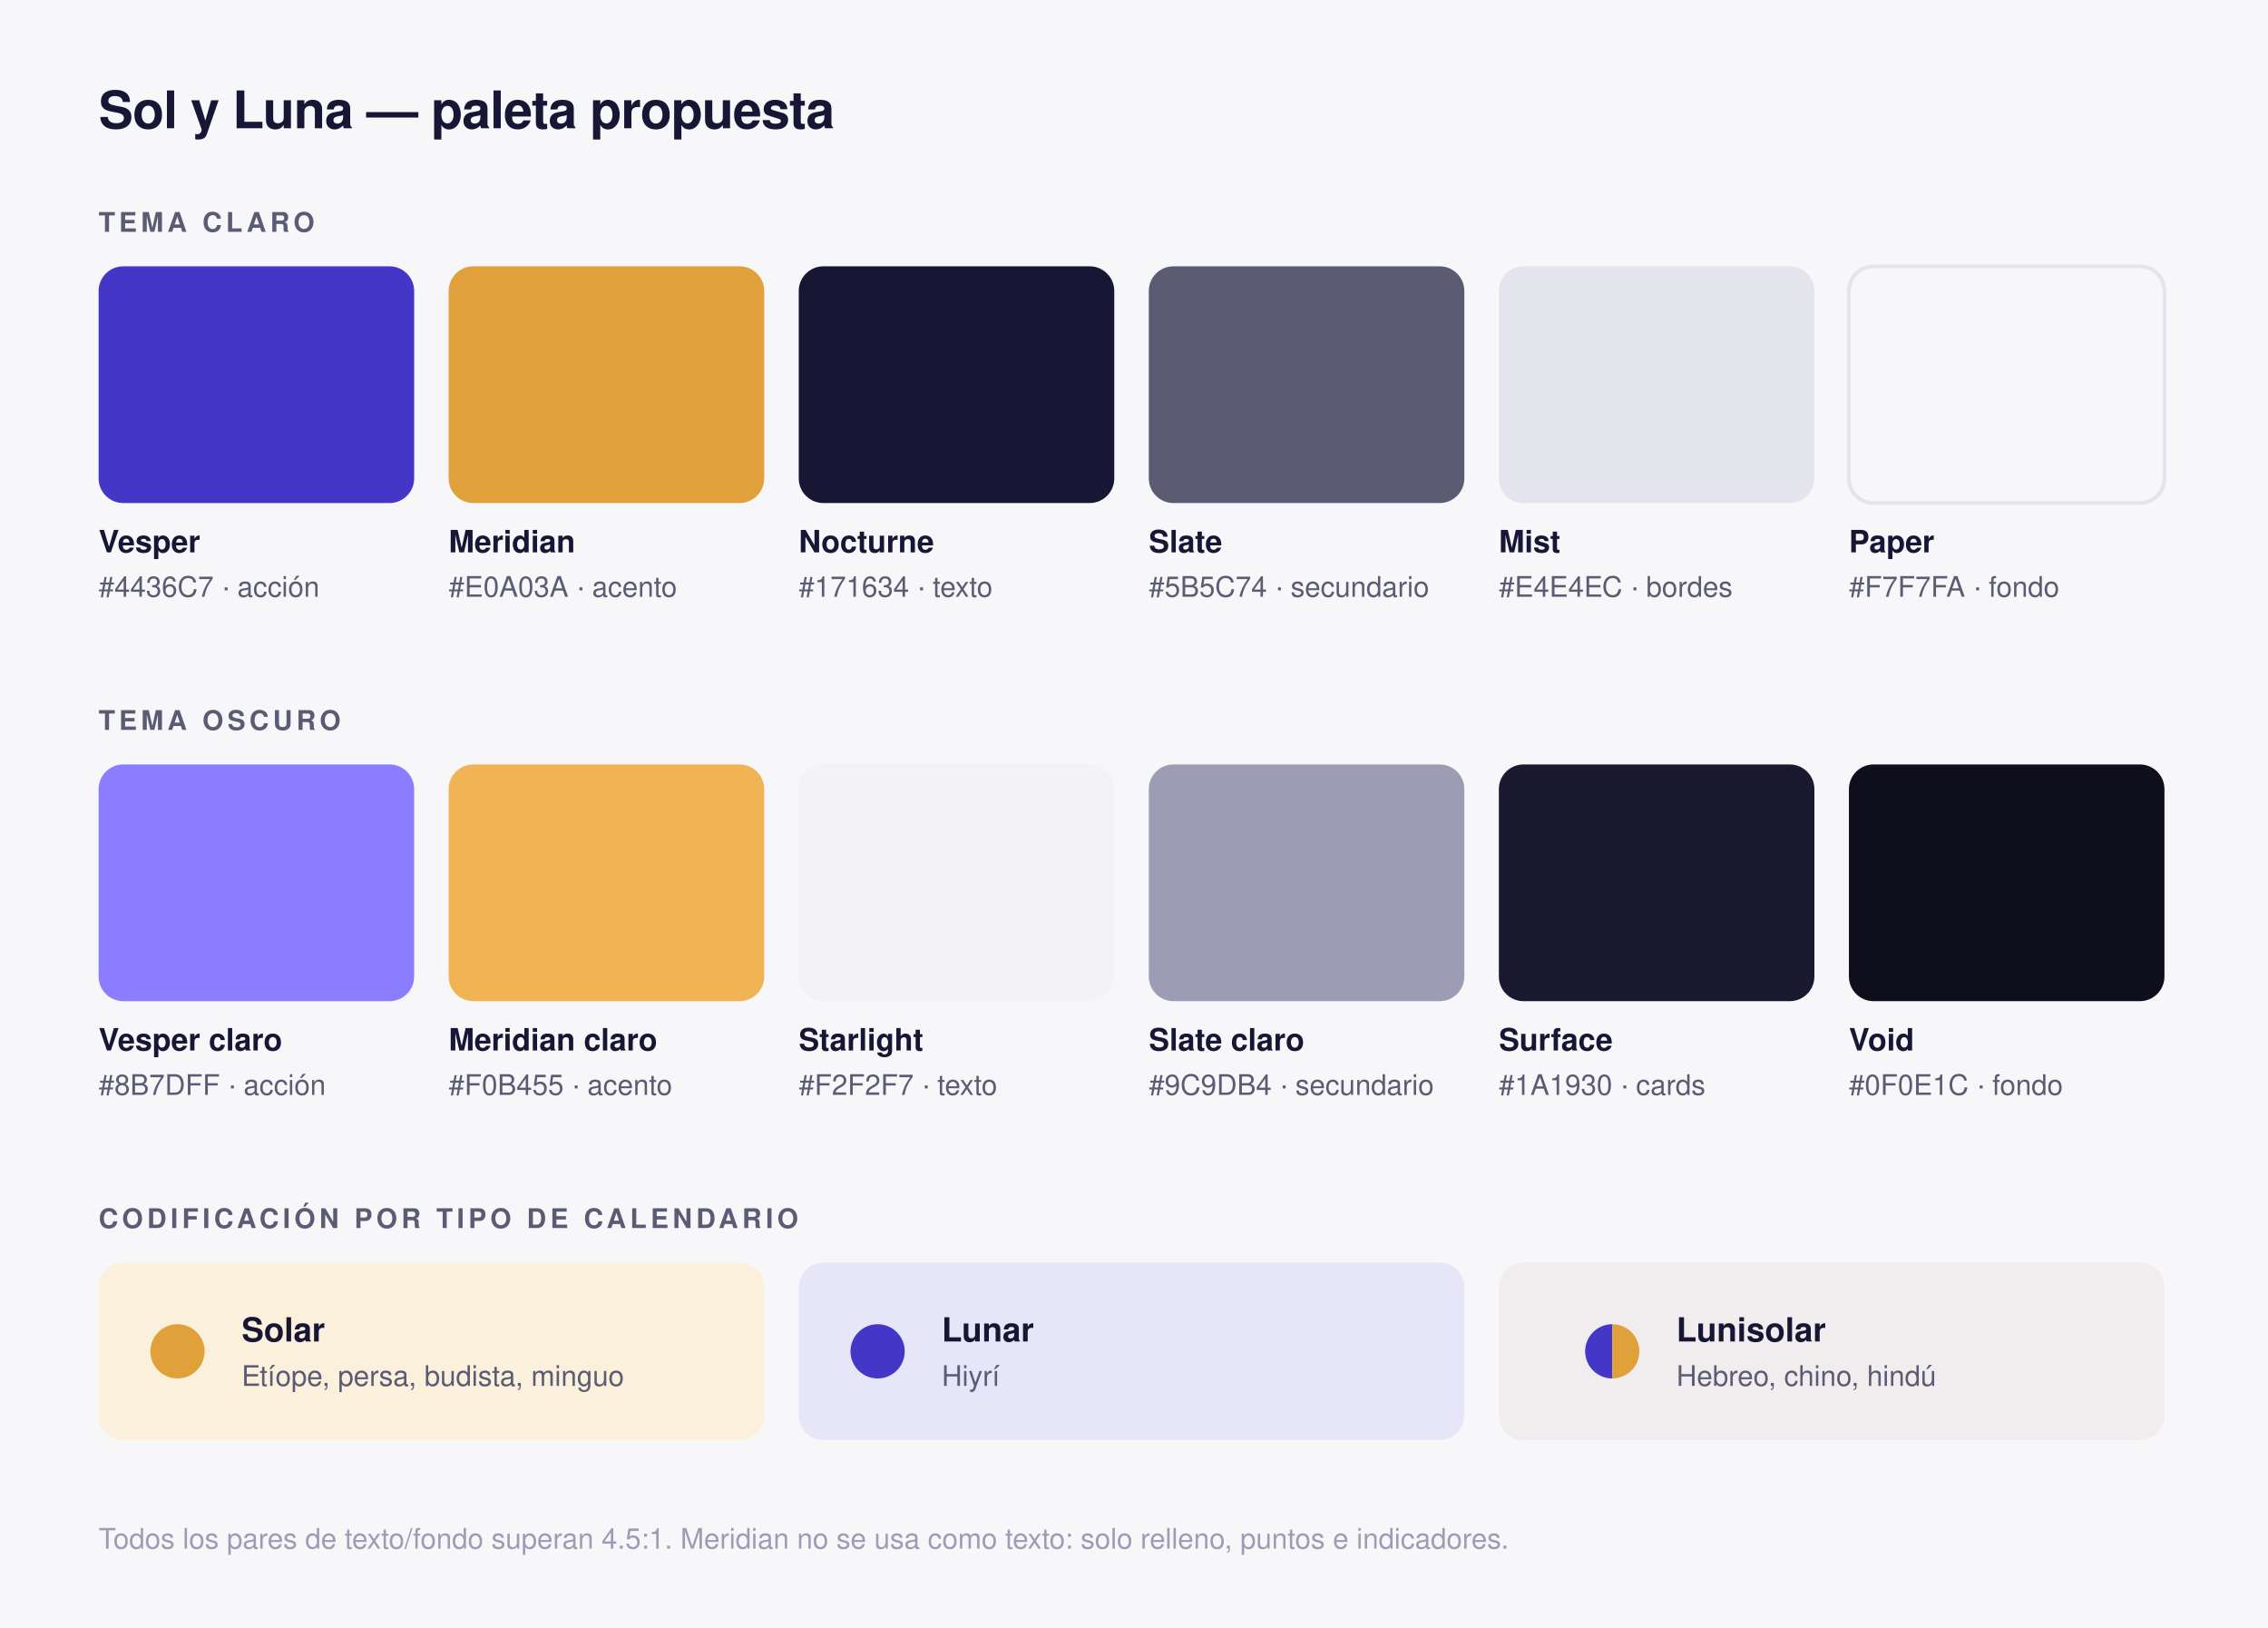
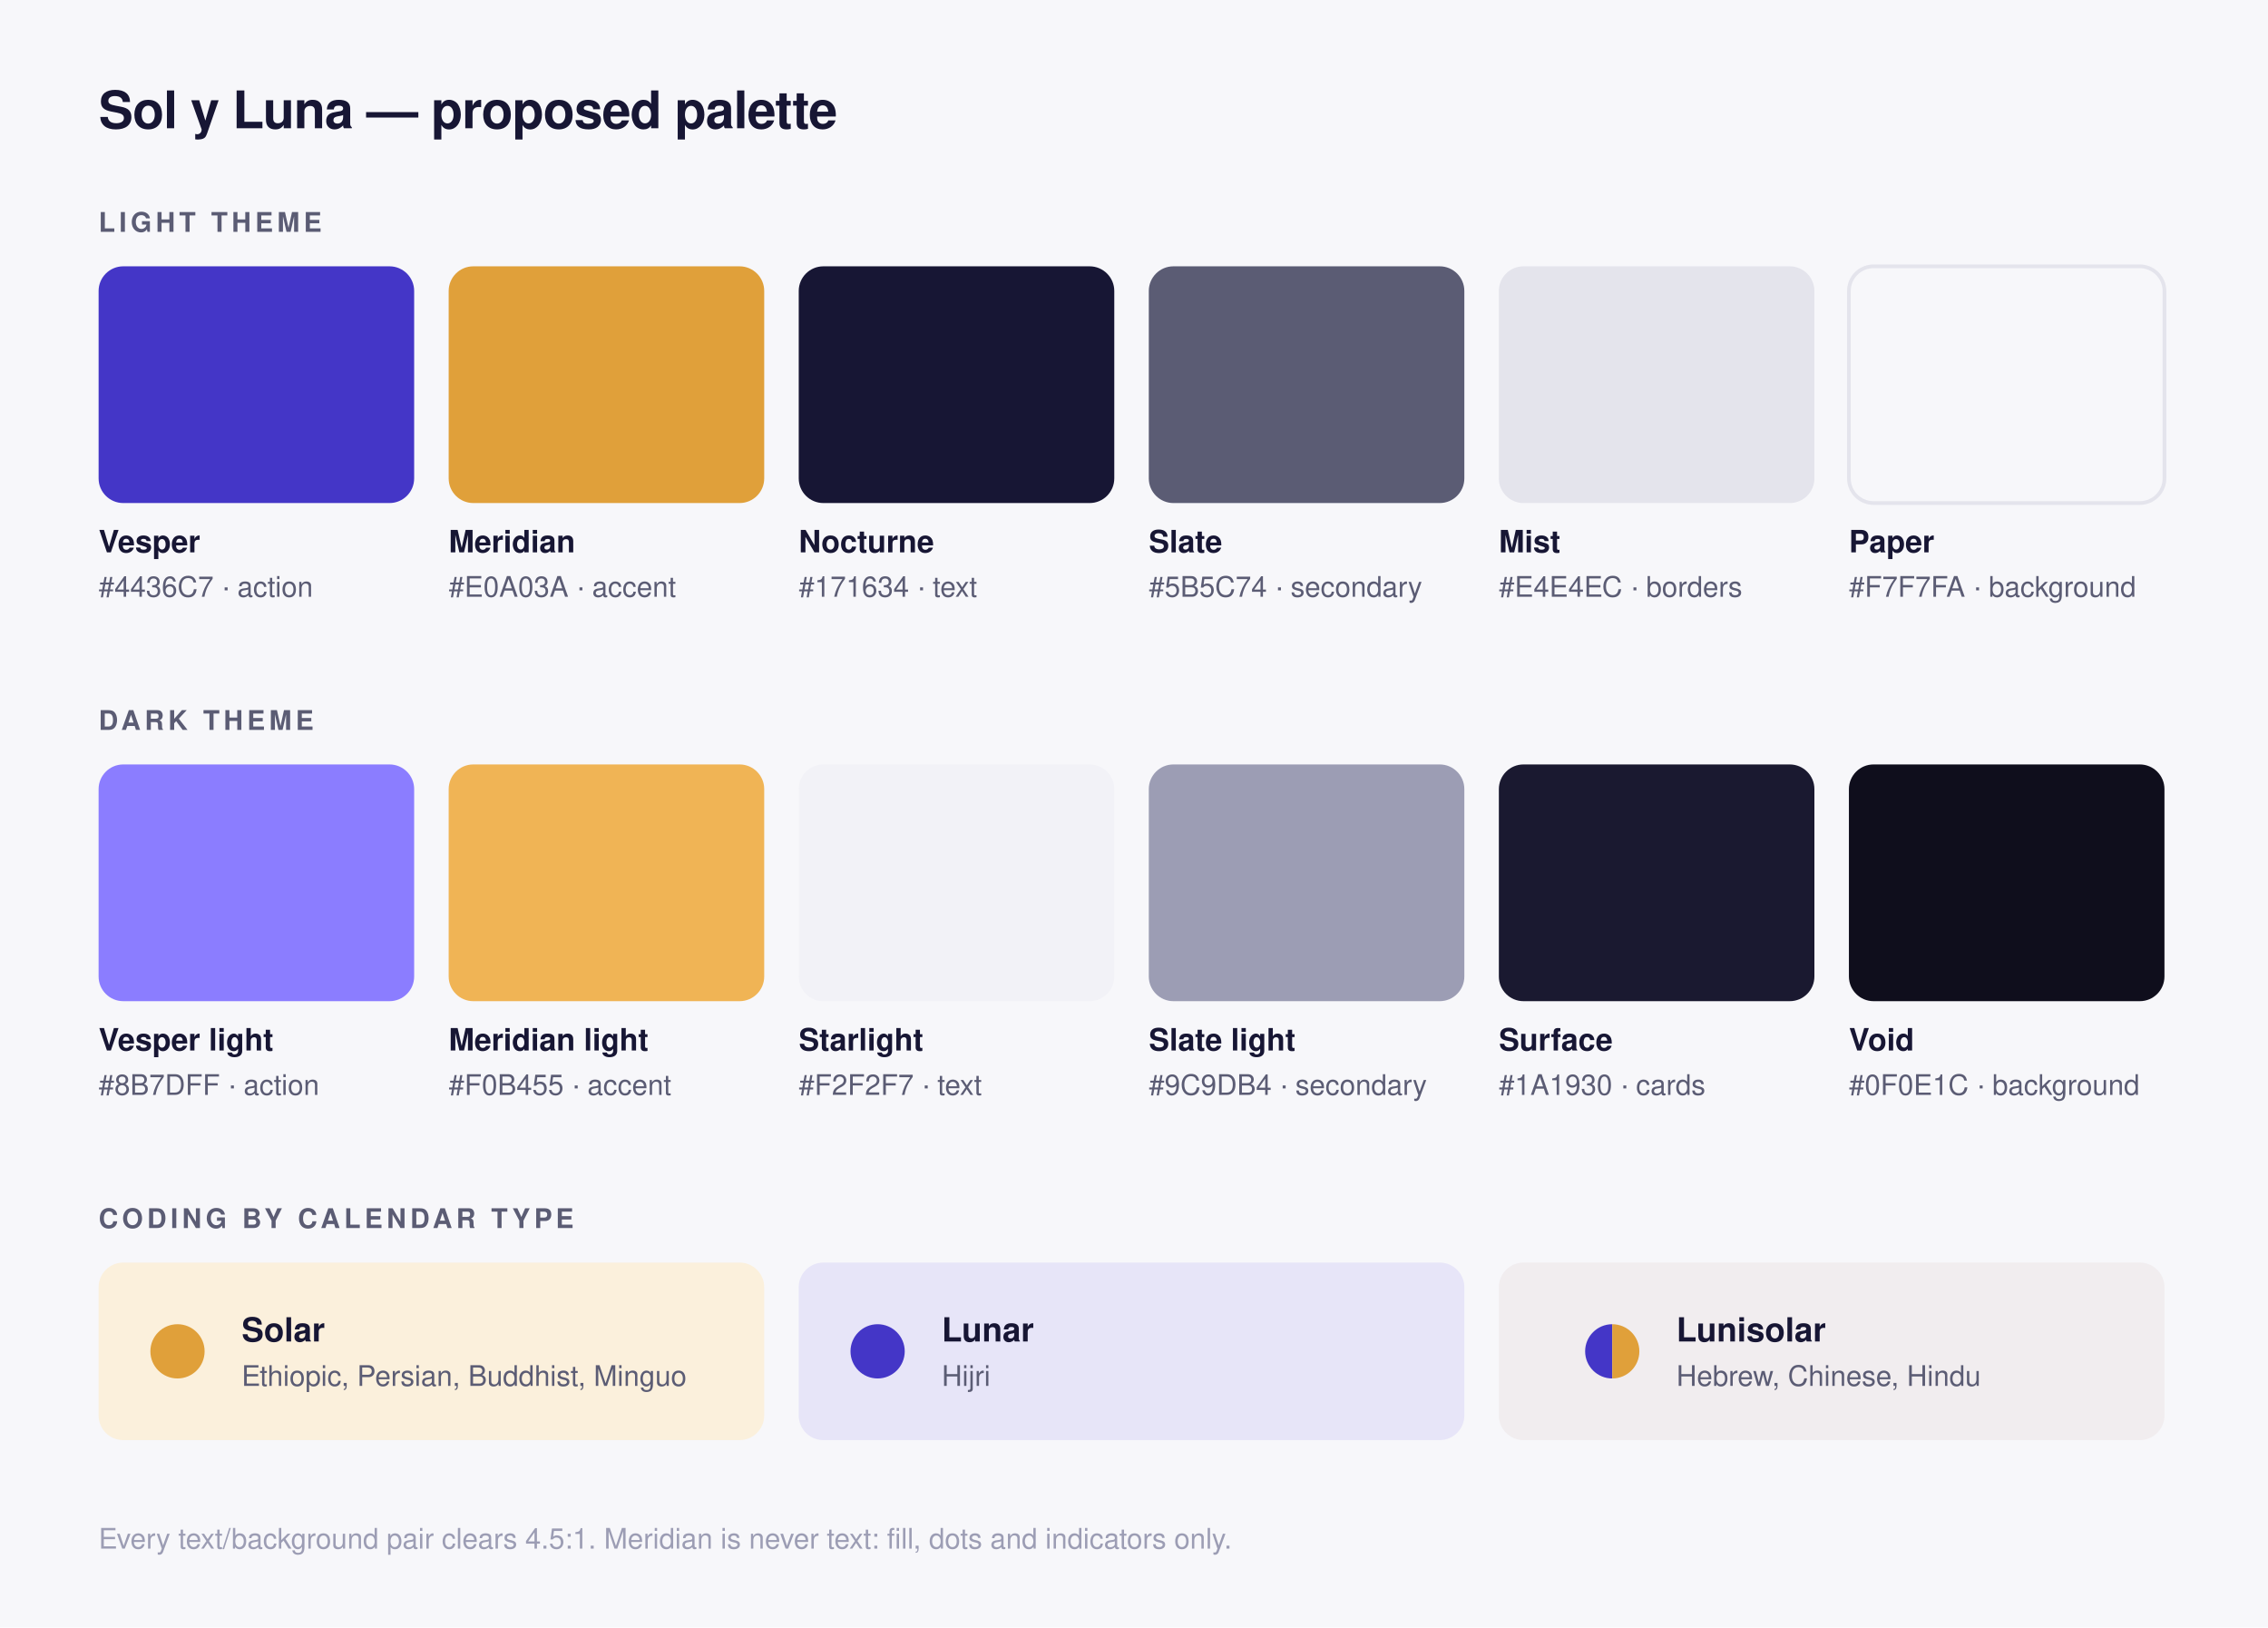
<svg xmlns="http://www.w3.org/2000/svg" width="920" height="660" viewBox="0 0 920 660" font-family="Helvetica Neue, Helvetica, Arial, sans-serif">
  <rect width="920" height="660" fill="#F7F7FA" />
-   <text x="40" y="52" font-size="21" font-weight="700" letter-spacing="-0.3" fill="#171634">Sol y Luna — paleta propuesta</text>
-   <text x="40" y="94" font-size="11" font-weight="600" letter-spacing="1.6" fill="#5B5C74">TEMA CLARO</text>
+   <text x="40" y="52" font-size="21" font-weight="700" letter-spacing="-0.3" fill="#171634">Sol y Luna — proposed palette</text>
+   <text x="40" y="94" font-size="11" font-weight="600" letter-spacing="1.6" fill="#5B5C74">LIGHT THEME</text>
  <g>
    <rect x="40" y="108" width="128" height="96" rx="10" fill="#4436C7" />
    <text x="40" y="224" font-size="12.5" font-weight="600" fill="#171634">Vesper</text>
-     <text x="40" y="242" font-size="11.5" fill="#5B5C74">#4436C7 · acción</text>
+     <text x="40" y="242" font-size="11.5" fill="#5B5C74">#4436C7 · action</text>
    <rect x="182" y="108" width="128" height="96" rx="10" fill="#E0A03A" />
    <text x="182" y="224" font-size="12.5" font-weight="600" fill="#171634">Meridian</text>
-     <text x="182" y="242" font-size="11.5" fill="#5B5C74">#E0A03A · acento</text>
+     <text x="182" y="242" font-size="11.5" fill="#5B5C74">#E0A03A · accent</text>
    <rect x="324" y="108" width="128" height="96" rx="10" fill="#171634" />
    <text x="324" y="224" font-size="12.5" font-weight="600" fill="#171634">Nocturne</text>
-     <text x="324" y="242" font-size="11.5" fill="#5B5C74">#171634 · texto</text>
+     <text x="324" y="242" font-size="11.5" fill="#5B5C74">#171634 · text</text>
    <rect x="466" y="108" width="128" height="96" rx="10" fill="#5B5C74" />
    <text x="466" y="224" font-size="12.5" font-weight="600" fill="#171634">Slate</text>
-     <text x="466" y="242" font-size="11.5" fill="#5B5C74">#5B5C74 · secundario</text>
+     <text x="466" y="242" font-size="11.5" fill="#5B5C74">#5B5C74 · secondary</text>
    <rect x="608" y="108" width="128" height="96" rx="10" fill="#E4E4EC" />
    <text x="608" y="224" font-size="12.5" font-weight="600" fill="#171634">Mist</text>
-     <text x="608" y="242" font-size="11.5" fill="#5B5C74">#E4E4EC · bordes</text>
+     <text x="608" y="242" font-size="11.5" fill="#5B5C74">#E4E4EC · borders</text>
    <rect x="750" y="108" width="128" height="96" rx="10" fill="#F7F7FA" stroke="#E4E4EC" stroke-width="1.5" />
    <text x="750" y="224" font-size="12.5" font-weight="600" fill="#171634">Paper</text>
-     <text x="750" y="242" font-size="11.5" fill="#5B5C74">#F7F7FA · fondo</text>
+     <text x="750" y="242" font-size="11.5" fill="#5B5C74">#F7F7FA · background</text>
  </g>
-   <text x="40" y="296" font-size="11" font-weight="600" letter-spacing="1.6" fill="#5B5C74">TEMA OSCURO</text>
+   <text x="40" y="296" font-size="11" font-weight="600" letter-spacing="1.6" fill="#5B5C74">DARK THEME</text>
  <g>
    <rect x="40" y="310" width="128" height="96" rx="10" fill="#8B7DFF" />
-     <text x="40" y="426" font-size="12.5" font-weight="600" fill="#171634">Vesper claro</text>
-     <text x="40" y="444" font-size="11.5" fill="#5B5C74">#8B7DFF · acción</text>
+     <text x="40" y="426" font-size="12.5" font-weight="600" fill="#171634">Vesper light</text>
+     <text x="40" y="444" font-size="11.5" fill="#5B5C74">#8B7DFF · action</text>
    <rect x="182" y="310" width="128" height="96" rx="10" fill="#F0B455" />
-     <text x="182" y="426" font-size="12.5" font-weight="600" fill="#171634">Meridian claro</text>
-     <text x="182" y="444" font-size="11.5" fill="#5B5C74">#F0B455 · acento</text>
+     <text x="182" y="426" font-size="12.5" font-weight="600" fill="#171634">Meridian light</text>
+     <text x="182" y="444" font-size="11.5" fill="#5B5C74">#F0B455 · accent</text>
    <rect x="324" y="310" width="128" height="96" rx="10" fill="#F2F2F7" />
    <text x="324" y="426" font-size="12.5" font-weight="600" fill="#171634">Starlight</text>
-     <text x="324" y="444" font-size="11.5" fill="#5B5C74">#F2F2F7 · texto</text>
+     <text x="324" y="444" font-size="11.5" fill="#5B5C74">#F2F2F7 · text</text>
    <rect x="466" y="310" width="128" height="96" rx="10" fill="#9C9DB4" />
-     <text x="466" y="426" font-size="12.5" font-weight="600" fill="#171634">Slate claro</text>
-     <text x="466" y="444" font-size="11.5" fill="#5B5C74">#9C9DB4 · secundario</text>
+     <text x="466" y="426" font-size="12.5" font-weight="600" fill="#171634">Slate light</text>
+     <text x="466" y="444" font-size="11.5" fill="#5B5C74">#9C9DB4 · secondary</text>
    <rect x="608" y="310" width="128" height="96" rx="10" fill="#1A1930" />
    <text x="608" y="426" font-size="12.5" font-weight="600" fill="#171634">Surface</text>
    <text x="608" y="444" font-size="11.5" fill="#5B5C74">#1A1930 · cards</text>
    <rect x="750" y="310" width="128" height="96" rx="10" fill="#0F0E1C" />
    <text x="750" y="426" font-size="12.5" font-weight="600" fill="#171634">Void</text>
-     <text x="750" y="444" font-size="11.5" fill="#5B5C74">#0F0E1C · fondo</text>
+     <text x="750" y="444" font-size="11.5" fill="#5B5C74">#0F0E1C · background</text>
  </g>
-   <text x="40" y="498" font-size="11" font-weight="600" letter-spacing="1.6" fill="#5B5C74">CODIFICACIÓN POR TIPO DE CALENDARIO</text>
+   <text x="40" y="498" font-size="11" font-weight="600" letter-spacing="1.6" fill="#5B5C74">CODING BY CALENDAR TYPE</text>
  <g>
    <rect x="40" y="512" width="270" height="72" rx="10" fill="#FBF0DC" />
    <circle cx="72" cy="548" r="11" fill="#E0A03A" />
    <text x="98" y="544" font-size="13.5" font-weight="600" fill="#171634">Solar</text>
-     <text x="98" y="562" font-size="11.5" fill="#5B5C74">Etíope, persa, budista, minguo</text>
+     <text x="98" y="562" font-size="11.5" fill="#5B5C74">Ethiopic, Persian, Buddhist, Minguo</text>
    <rect x="324" y="512" width="270" height="72" rx="10" fill="#E7E5F8" />
    <circle cx="356" cy="548" r="11" fill="#4436C7" />
    <text x="382" y="544" font-size="13.5" font-weight="600" fill="#171634">Lunar</text>
-     <text x="382" y="562" font-size="11.5" fill="#5B5C74">Hiyrí</text>
+     <text x="382" y="562" font-size="11.5" fill="#5B5C74">Hijri</text>
    <rect x="608" y="512" width="270" height="72" rx="10" fill="#F1EDEF" />
    <path d="M654 537 a11 11 0 0 0 0 22 z" fill="#4436C7" />
    <path d="M654 537 a11 11 0 0 1 0 22 z" fill="#E0A03A" />
    <text x="680" y="544" font-size="13.5" font-weight="600" fill="#171634">Lunisolar</text>
-     <text x="680" y="562" font-size="11.5" fill="#5B5C74">Hebreo, chino, hindú</text>
+     <text x="680" y="562" font-size="11.5" fill="#5B5C74">Hebrew, Chinese, Hindu</text>
  </g>
-   <text x="40" y="628" font-size="11.5" fill="#9C9DB4">Todos los pares de texto/fondo superan 4.5:1. Meridian no se usa como texto: solo relleno, puntos e indicadores.</text>
+   <text x="40" y="628" font-size="11.5" fill="#9C9DB4">Every text/background pair clears 4.5:1. Meridian is never text: fill, dots and indicators only.</text>
</svg>
